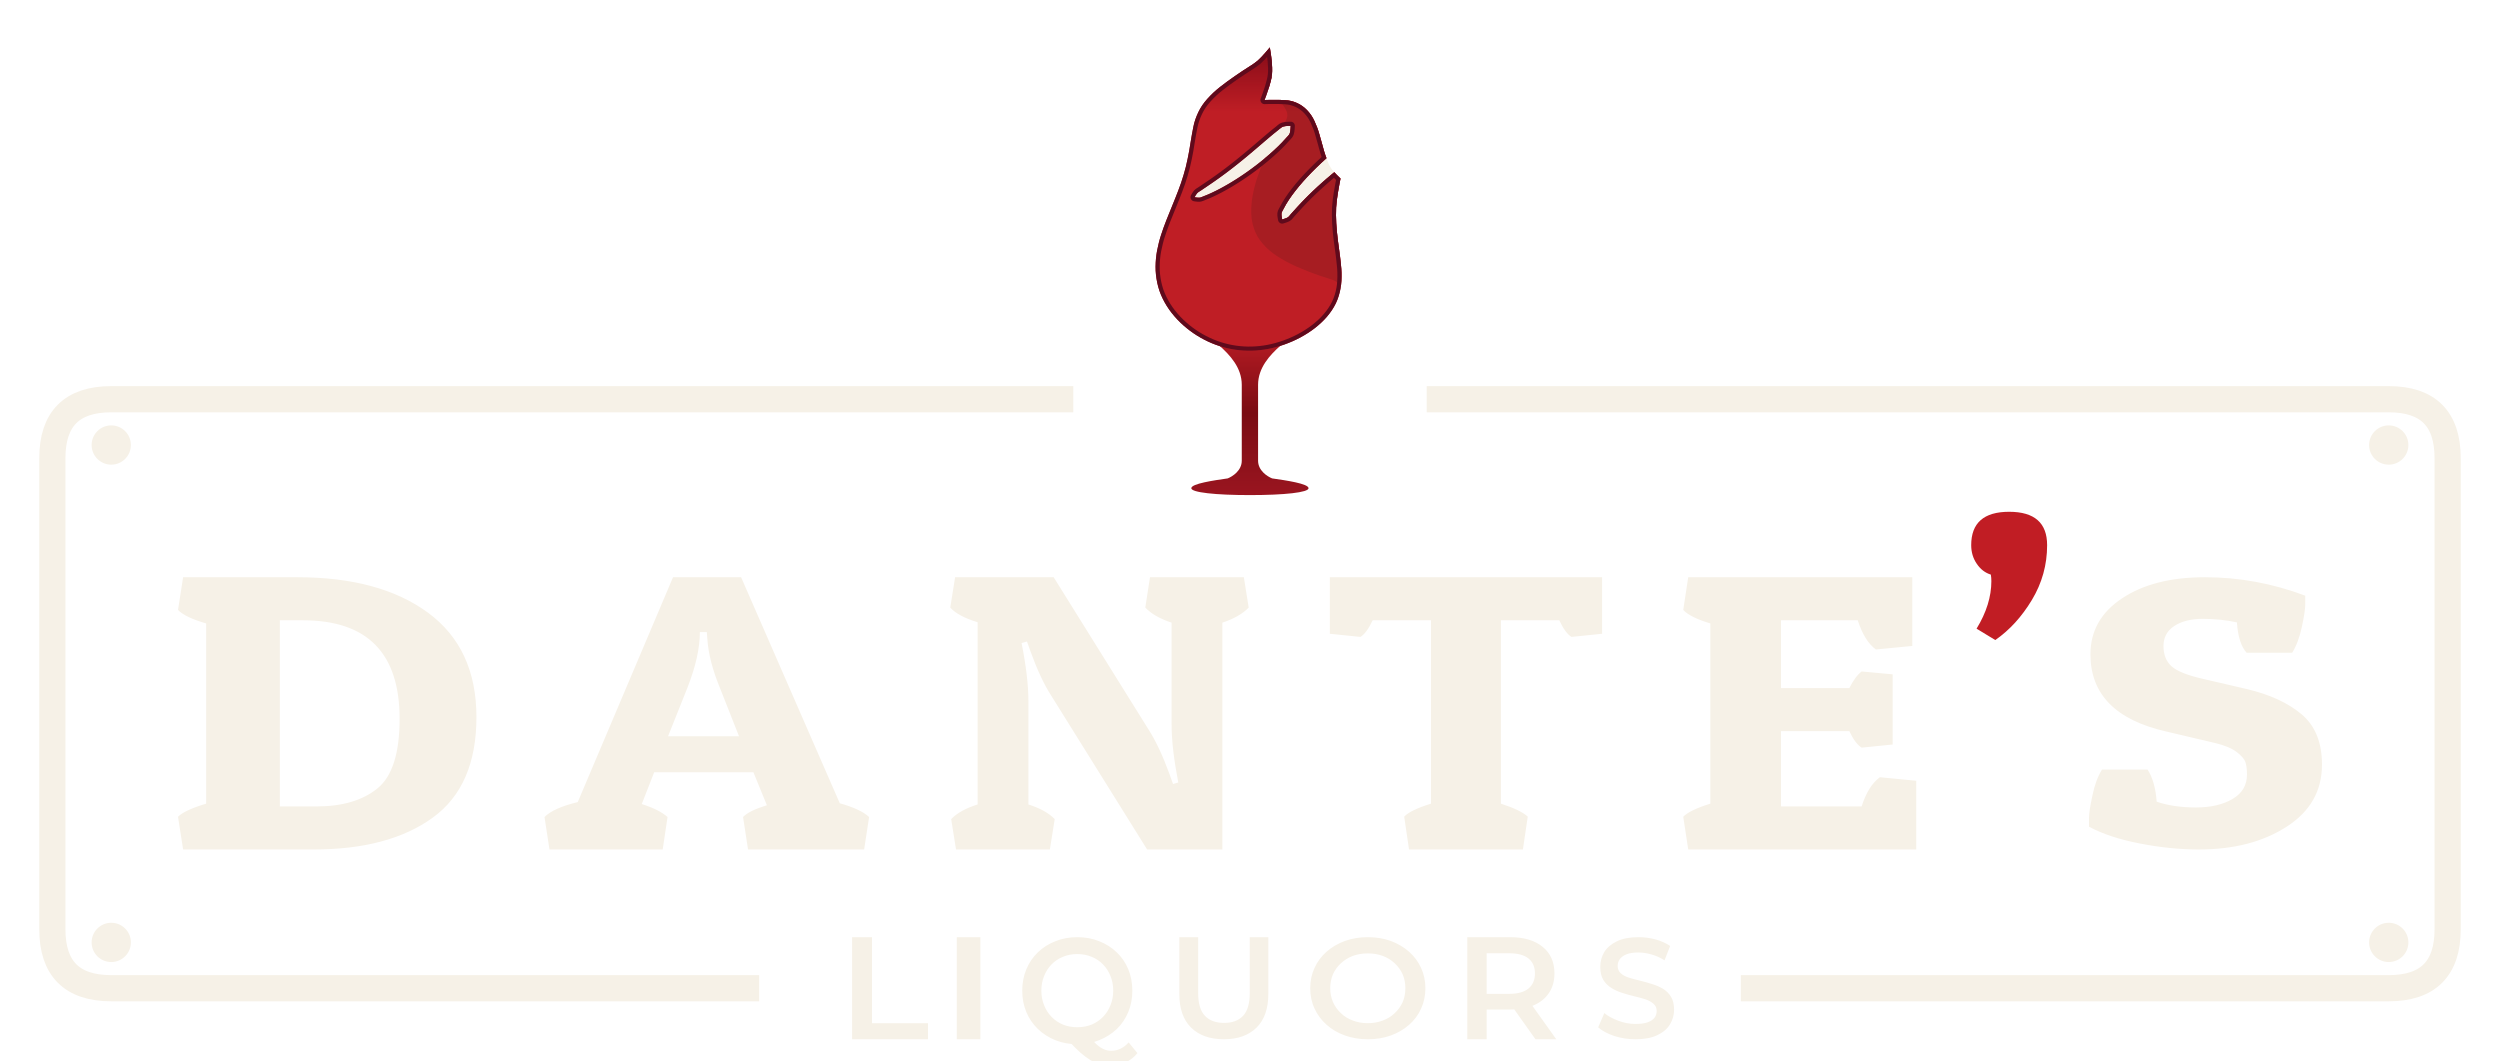
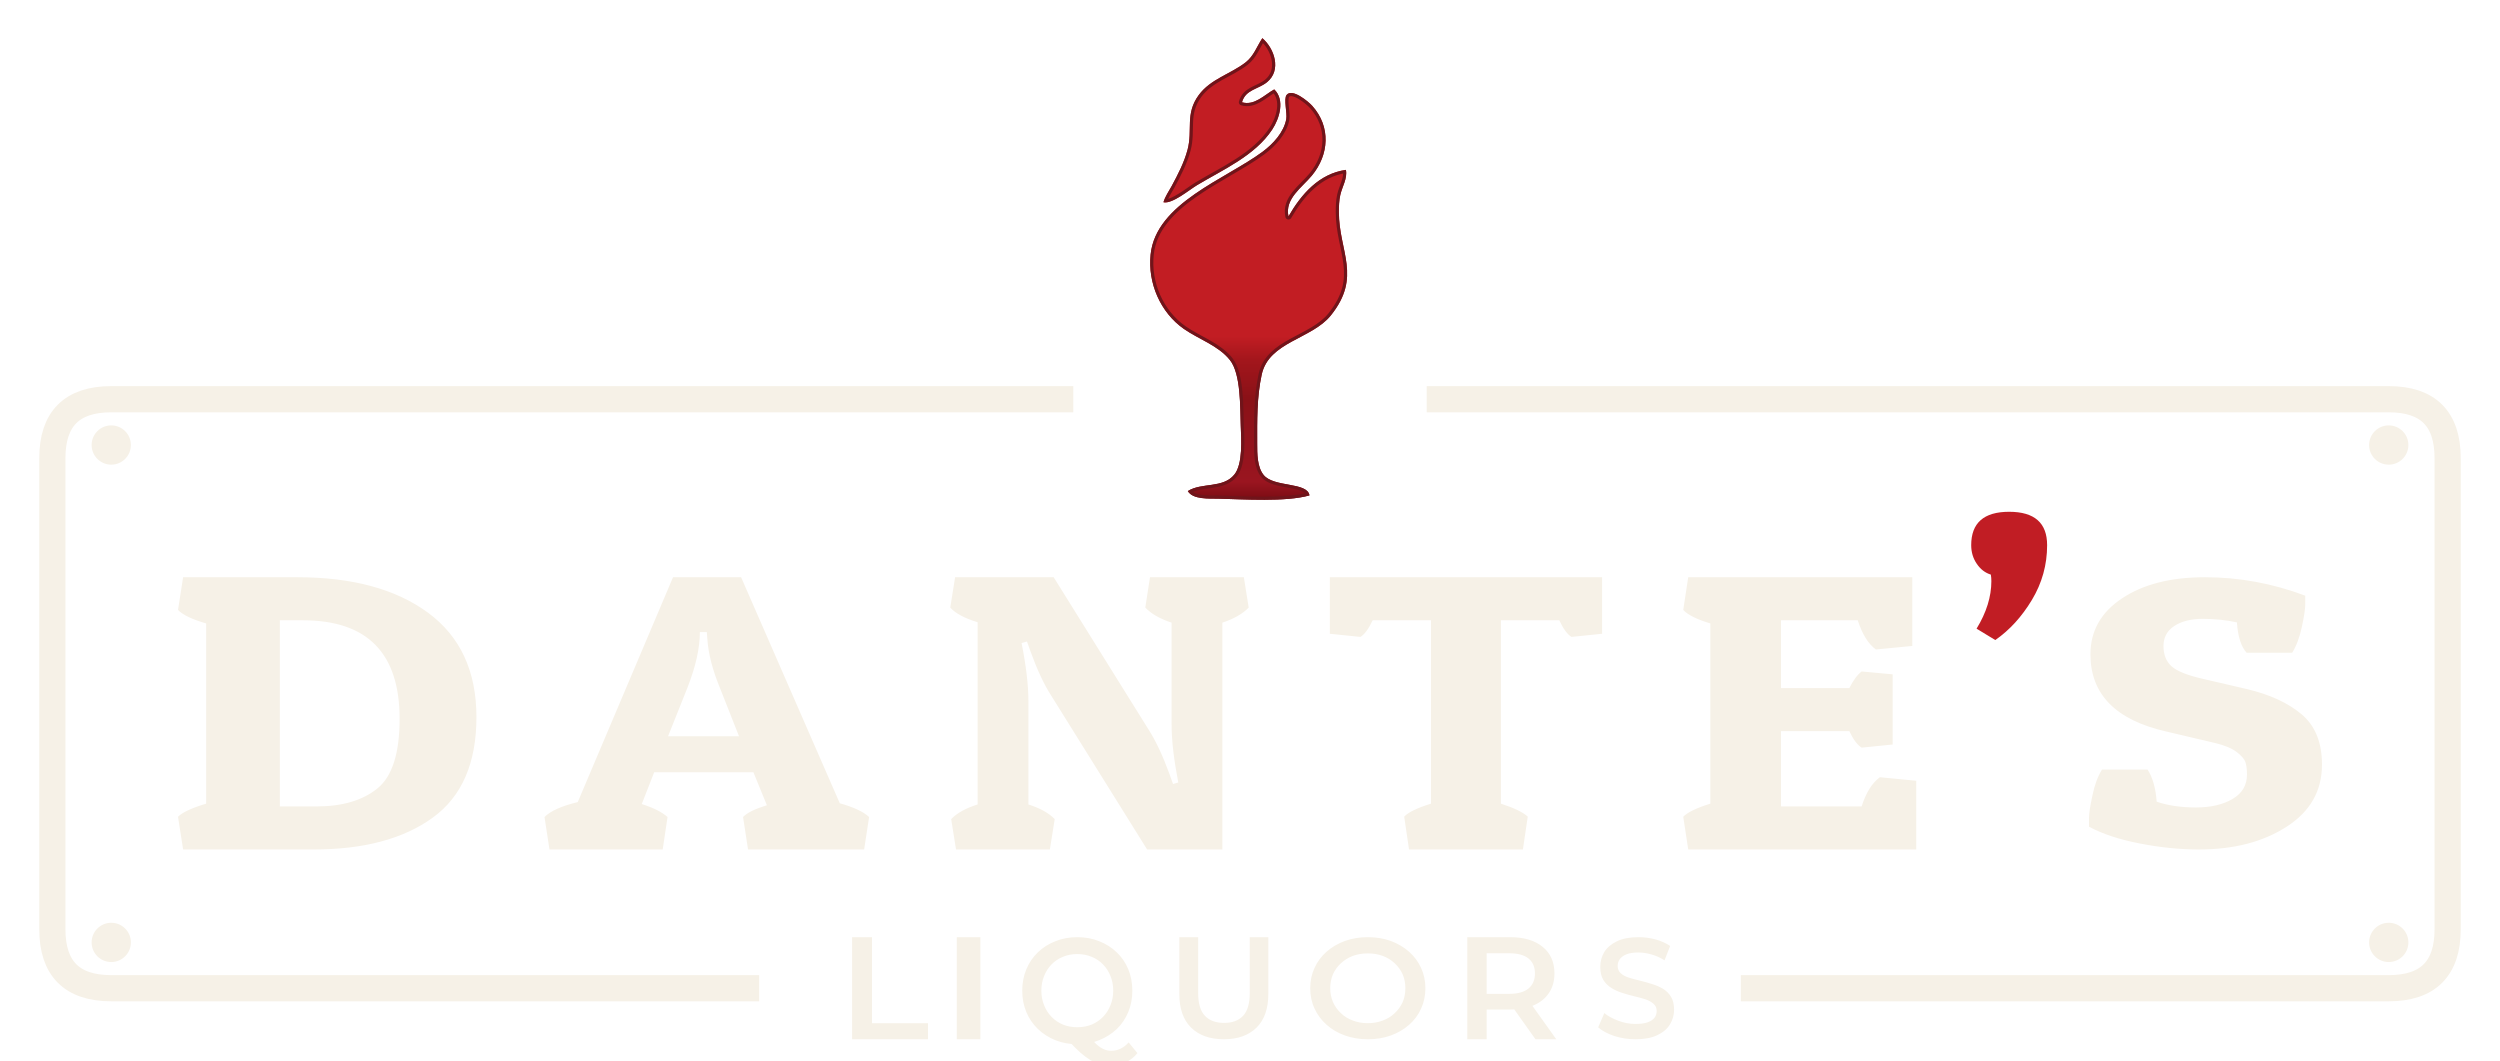
<svg xmlns="http://www.w3.org/2000/svg" viewBox="15 57.5 191 81">
  <defs>
-     <linearGradient id="lglights" x1="0" y1="83.88" x2="0" y2="95.33" gradientUnits="userSpaceOnUse">
-       <stop offset="0" stop-color="#B01A22" />
-       <stop offset="0.45" stop-color="#7A0C13" />
-       <stop offset="1" stop-color="#9A1520" />
+     <linearGradient id="lglights" x1="0" y1="60" x2="0" y2="96" gradientUnits="userSpaceOnUse">
+       <stop offset="0" stop-color="#C21D23" />
+       <stop offset="0.644" stop-color="#C21D23" />
+       <stop offset="0.694" stop-color="#A3161C" />
+       <stop offset="0.778" stop-color="#8A1117" />
+       <stop offset="0.953" stop-color="#9A1520" />
+       <stop offset="0.992" stop-color="#7A0C13" />
    </linearGradient>
-     <linearGradient id="lglightt" x1="0" y1="61.12" x2="0" y2="66.07" gradientUnits="userSpaceOnUse">
-       <stop offset="0" stop-color="rgb(128,9,22)" stop-opacity="0.9" />
-       <stop offset="1" stop-color="rgb(128,9,22)" stop-opacity="0" />
-     </linearGradient>
-     <clipPath id="lglightg">
-       <path d="M112.014 61.124C112.014 61.124 112.133 61.818 112.161 62.162C112.188 62.506 112.215 62.851 112.18 63.188C112.145 63.524 112.044 63.853 111.95 64.179C111.855 64.504 111.613 65.14 111.613 65.14C111.613 65.14 112.315 65.116 112.656 65.129C112.998 65.143 113.352 65.141 113.66 65.221C113.969 65.301 114.254 65.43 114.506 65.61C114.757 65.789 114.981 66.026 115.168 66.296C115.356 66.567 115.497 66.9 115.628 67.235C115.759 67.57 115.847 67.948 115.954 68.305C116.06 68.661 116.143 69.034 116.265 69.375C116.388 69.715 116.499 70.054 116.691 70.348C116.882 70.643 117.415 71.14 117.415 71.14C117.415 71.14 117.27 71.862 117.215 72.231C117.159 72.601 117.103 72.971 117.082 73.359C117.062 73.747 117.069 74.149 117.09 74.558C117.11 74.968 117.159 75.394 117.207 75.817C117.256 76.239 117.331 76.672 117.378 77.094C117.425 77.515 117.482 77.937 117.489 78.345C117.495 78.754 117.487 79.159 117.415 79.546C117.344 79.934 117.231 80.315 117.059 80.671C116.888 81.028 116.653 81.372 116.386 81.688C116.119 82.003 115.797 82.299 115.458 82.565C115.118 82.83 114.737 83.071 114.351 83.28C113.964 83.488 113.551 83.669 113.14 83.815C112.73 83.961 112.308 84.077 111.89 84.157C111.471 84.236 111.048 84.282 110.631 84.292C110.214 84.302 109.796 84.278 109.386 84.218C108.976 84.159 108.568 84.065 108.172 83.938C107.775 83.81 107.383 83.647 107.008 83.452C106.633 83.258 106.264 83.029 105.92 82.771C105.577 82.514 105.243 82.222 104.946 81.907C104.65 81.591 104.37 81.242 104.143 80.877C103.915 80.513 103.72 80.118 103.582 79.719C103.445 79.321 103.359 78.896 103.315 78.484C103.27 78.073 103.28 77.655 103.317 77.249C103.353 76.844 103.435 76.445 103.532 76.054C103.628 75.662 103.76 75.279 103.894 74.898C104.028 74.517 104.185 74.143 104.336 73.766C104.486 73.388 104.647 73.013 104.796 72.63C104.946 72.247 105.102 71.862 105.235 71.467C105.367 71.072 105.49 70.669 105.594 70.26C105.697 69.852 105.778 69.427 105.856 69.015C105.933 68.604 105.98 68.187 106.059 67.789C106.137 67.39 106.193 66.996 106.324 66.624C106.456 66.253 106.617 65.895 106.845 65.557C107.073 65.218 107.37 64.899 107.691 64.592C108.013 64.286 108.398 63.999 108.775 63.718C109.151 63.438 109.563 63.172 109.95 62.906C110.337 62.641 110.754 62.421 111.098 62.125C111.441 61.828 112.014 61.124 112.014 61.124Z" />
-     </clipPath>
    <clipPath id="lglightc">
-       <path d="M95 55H125V100H95ZM106.268 72.565C106.268 72.565 106.528 72.61 106.644 72.598C106.759 72.585 106.855 72.53 106.96 72.491C107.065 72.452 107.169 72.409 107.274 72.365C107.378 72.32 107.482 72.273 107.586 72.225C107.69 72.176 107.795 72.126 107.899 72.074C108.003 72.021 108.108 71.968 108.213 71.912C108.317 71.857 108.422 71.8 108.527 71.741C108.632 71.683 108.737 71.623 108.842 71.561C108.947 71.5 109.053 71.437 109.158 71.372C109.264 71.307 109.369 71.241 109.475 71.174C109.581 71.106 109.687 71.037 109.793 70.967C109.899 70.896 110.005 70.824 110.111 70.751C110.218 70.677 110.324 70.602 110.43 70.526C110.537 70.449 110.643 70.371 110.75 70.291C110.856 70.212 110.963 70.131 111.069 70.048C111.176 69.965 111.282 69.881 111.389 69.795C111.495 69.709 111.602 69.622 111.708 69.532C111.814 69.443 111.92 69.352 112.026 69.26C112.131 69.167 112.237 69.072 112.342 68.976C112.446 68.879 112.551 68.781 112.655 68.68C112.758 68.579 112.861 68.476 112.962 68.37C113.063 68.263 113.165 68.156 113.261 68.042C113.357 67.927 113.481 67.84 113.54 67.685C113.598 67.53 113.611 67.112 113.611 67.112C113.611 67.112 113.195 67.115 113.039 67.167C112.883 67.219 112.793 67.336 112.676 67.424C112.559 67.512 112.448 67.604 112.336 67.695C112.225 67.785 112.116 67.877 112.008 67.968C111.9 68.059 111.794 68.15 111.688 68.24C111.583 68.33 111.478 68.42 111.374 68.509C111.271 68.598 111.168 68.686 111.065 68.774C110.963 68.861 110.861 68.948 110.759 69.034C110.658 69.12 110.558 69.205 110.457 69.289C110.357 69.373 110.257 69.456 110.158 69.538C110.059 69.62 109.96 69.701 109.861 69.781C109.763 69.861 109.665 69.94 109.567 70.018C109.469 70.096 109.372 70.173 109.275 70.249C109.178 70.324 109.081 70.399 108.985 70.473C108.889 70.547 108.793 70.62 108.697 70.692C108.601 70.763 108.506 70.834 108.411 70.904C108.316 70.973 108.221 71.042 108.127 71.11C108.032 71.178 107.938 71.244 107.845 71.31C107.751 71.376 107.657 71.441 107.564 71.505C107.471 71.569 107.379 71.632 107.286 71.694C107.194 71.757 107.102 71.818 107.011 71.88C106.92 71.942 106.828 72.002 106.739 72.064C106.649 72.126 106.551 72.169 106.473 72.253C106.394 72.336 106.268 72.565 106.268 72.565ZM112.957 74.269C112.957 74.269 113.267 74.183 113.379 74.114C113.491 74.044 113.546 73.94 113.629 73.85C113.712 73.76 113.794 73.667 113.879 73.574C113.963 73.48 114.048 73.385 114.137 73.29C114.225 73.194 114.314 73.097 114.407 72.999C114.499 72.902 114.594 72.803 114.691 72.704C114.788 72.604 114.888 72.504 114.99 72.403C115.093 72.302 115.198 72.2 115.305 72.098C115.413 71.995 115.523 71.892 115.636 71.788C115.749 71.684 115.865 71.579 115.984 71.473C116.103 71.368 116.224 71.261 116.348 71.154C116.472 71.047 116.599 70.94 116.729 70.831C116.859 70.723 116.992 70.614 117.128 70.504C117.263 70.394 117.543 70.173 117.543 70.173C117.543 70.173 116.755 69.219 116.755 69.219C116.755 69.219 116.476 69.463 116.342 69.584C116.207 69.706 116.075 69.826 115.947 69.947C115.818 70.067 115.692 70.187 115.57 70.307C115.447 70.426 115.328 70.546 115.212 70.664C115.095 70.783 114.982 70.902 114.872 71.02C114.762 71.138 114.655 71.256 114.551 71.373C114.447 71.49 114.347 71.607 114.25 71.724C114.152 71.841 114.058 71.957 113.968 72.074C113.877 72.19 113.79 72.306 113.706 72.421C113.623 72.537 113.542 72.653 113.466 72.768C113.39 72.883 113.317 72.999 113.249 73.114C113.181 73.23 113.116 73.345 113.059 73.462C113.001 73.578 112.922 73.68 112.905 73.815C112.888 73.949 112.957 74.269 112.957 74.269Z" clip-rule="evenodd" />
+       <path d="M111.444 60.416C111.012 61.062 110.796 61.778 110.156 62.273C108.999 63.167 107.487 63.533 106.584 64.764C105.523 66.212 106.137 67.407 105.727 68.948C105.471 69.91 104.985 70.852 104.512 71.724C104.289 72.135 104.021 72.5 103.888 72.952C104.557 73.101 105.843 72.012 106.461 71.642C108.435 70.458 110.878 69.396 112.195 67.399C112.757 66.546 113.187 65.134 112.352 64.33C111.584 64.758 110.837 65.595 109.887 65.313C110.158 64.336 111.116 64.336 111.805 63.774C112.92 62.863 112.373 61.214 111.444 60.416ZM105.75 95.017C106.133 95.679 107.387 95.581 108.074 95.598C109.997 95.643 113.252 95.863 115.042 95.348C114.885 94.314 112.327 94.749 111.546 93.795C111.041 93.179 111.051 92.146 111.05 91.396C111.048 89.625 111.016 87.86 111.394 86.119C111.938 83.61 115.223 83.407 116.675 81.599C119.057 78.632 117.296 76.724 117.29 73.703C117.289 73.271 117.304 72.821 117.398 72.398C117.537 71.772 117.96 71.124 117.826 70.479C115.779 70.769 114.419 72.337 113.441 74.032C113.142 72.687 114.467 71.829 115.225 70.916C116.552 69.315 116.687 67.18 115.256 65.587C114.963 65.262 113.719 64.215 113.296 64.755C113.057 65.06 113.353 66.14 113.271 66.596C113.089 67.608 112.263 68.5 111.464 69.092C108.629 71.193 103.317 73.018 102.907 76.937C102.68 79.11 103.642 81.369 105.449 82.63C106.58 83.419 108.085 83.9 108.967 85.008C109.819 86.078 109.74 88.671 109.792 90.01C109.831 91.026 109.969 92.948 109.3 93.763C108.427 94.827 106.812 94.346 105.75 95.017Z" />
    </clipPath>
  </defs>
  <path d="M97 88H23.5Q19 88 19 92.5V128.5Q19 133 23.5 133H73M148 133H197.5Q202 133 202 128.5V92.5Q202 88 197.5 88H124" fill="none" stroke="#F6F1E7" stroke-width="2" />
  <circle cx="23.5" cy="91.5" r="1.5" fill="#F6F1E7" />
  <circle cx="197.5" cy="91.5" r="1.5" fill="#F6F1E7" />
  <circle cx="23.5" cy="129.5" r="1.5" fill="#F6F1E7" />
  <circle cx="197.5" cy="129.5" r="1.5" fill="#F6F1E7" />
  <path d="M38.96 122.4H28.99L28.6 119.9Q29.11 119.39 30.75 118.9V105.13Q29.15 104.67 28.6 104.1L28.99 101.6H37.71Q44.01 101.6 47.7 104.31Q51.4 107.03 51.4 112.29Q51.4 117.55 48.06 119.97Q44.71 122.4 38.96 122.4ZM36.38 119.11H39.2Q42.13 119.11 43.83 117.74Q45.53 116.37 45.53 112.42Q45.53 104.89 38.14 104.89H36.38ZM71.62 101.6 79.16 118.87Q80.76 119.32 81.4 119.92L81.02 122.4H72.15L71.77 119.92Q72.22 119.44 73.59 119.02L72.56 116.5H64.98L64.03 118.93Q65.36 119.35 66 119.92L65.63 122.4H56.98L56.6 119.92Q57.28 119.23 59.14 118.78L66.42 101.6ZM68.47 105.79Q68.47 107.62 67.52 110.04L66.04 113.75H71.46L70.02 110.1Q69.15 108 69.04 106.3L69 105.79ZM93.57 111.04V118.96Q94.92 119.39 95.58 120.08L95.21 122.4H88.04L87.67 120.08Q88.33 119.39 89.69 118.96V105.04Q88.19 104.58 87.6 103.92L87.97 101.6H95.5L102.79 113.3Q103.59 114.56 104.36 116.67L104.62 117.4L105.02 117.28Q104.51 114.65 104.51 112.87V105.07Q103.19 104.64 102.5 103.92L102.86 101.6H110.03L110.4 103.92Q109.7 104.64 108.39 105.07V122.4H102.64L95.29 110.61Q94.48 109.35 93.71 107.21L93.46 106.51L93.05 106.63Q93.57 109.26 93.57 111.04ZM137.4 101.6V105.92L135.06 106.16Q134.58 105.86 134.13 104.89H129.67V118.9Q131.16 119.38 131.72 119.89L131.35 122.4H122.65L122.28 119.89Q122.77 119.38 124.33 118.9V104.89H119.87Q119.42 105.86 118.94 106.16L116.6 105.92V101.6ZM161.4 122.4H143.98L143.6 119.9Q144.09 119.39 145.67 118.9V105.13Q144.13 104.67 143.6 104.1L143.98 101.6H161.1V106.85L158.32 107.12Q157.46 106.51 156.93 104.89H151.07V110.07H156.29Q156.74 109.17 157.23 108.8L159.6 109.02V114.38L157.23 114.62Q156.74 114.32 156.29 113.36H151.07V119.11H157.23Q157.72 117.55 158.62 116.88L161.4 117.15ZM185.9 105.05Q184.66 104.78 183.3 104.78Q181.94 104.78 181.11 105.33Q180.29 105.87 180.29 106.86Q180.29 107.85 180.91 108.41Q181.54 108.97 183.37 109.38L186.64 110.14Q189.28 110.76 190.84 112.07Q192.4 113.38 192.4 115.92Q192.4 118.92 189.7 120.66Q187 122.4 183 122.4Q180.8 122.4 178.47 121.94Q176.14 121.49 174.6 120.66Q174.6 120.48 174.6 119.98Q174.6 119.48 174.86 118.28Q175.11 117.07 175.59 116.3H179.08Q179.66 117.21 179.77 118.75Q181.06 119.19 182.77 119.19Q184.47 119.19 185.57 118.54Q186.67 117.89 186.67 116.68Q186.67 116.12 186.56 115.76Q186.45 115.39 185.89 114.96Q185.32 114.53 184.25 114.27L180.47 113.38Q174.71 112.06 174.71 107.49Q174.71 104.81 177.13 103.21Q179.55 101.6 183.46 101.6Q187.37 101.6 191.12 103.01Q191.12 103.19 191.12 103.69Q191.12 104.19 190.86 105.4Q190.6 106.61 190.12 107.37H186.64Q186.01 106.67 185.9 105.05Z" fill="#F6F1E7" />
  <path d="M165.6 99.15Q165.6 96.6 168.5 96.6Q171.4 96.6 171.4 99.15Q171.4 101.4 170.24 103.33Q169.08 105.26 167.44 106.4L166.01 105.53Q167.14 103.68 167.14 101.9Q167.14 101.63 167.1 101.4Q166.45 101.2 166.03 100.58Q165.6 99.96 165.6 99.15Z" fill="#C11D24" />
  <path d="M80.1 136.9V129.1H81.62V135.67H85.9V136.9ZM88.1 136.9V129.1H89.9V136.9ZM97.32 137.28Q96.4 137.28 95.63 136.97Q94.86 136.66 94.29 136.11Q93.72 135.56 93.41 134.82Q93.1 134.07 93.1 133.19Q93.1 132.3 93.41 131.56Q93.72 130.81 94.29 130.26Q94.86 129.71 95.63 129.41Q96.4 129.1 97.3 129.1Q98.22 129.1 98.98 129.41Q99.75 129.71 100.32 130.26Q100.89 130.8 101.2 131.55Q101.51 132.3 101.51 133.19Q101.51 134.07 101.2 134.82Q100.89 135.57 100.32 136.12Q99.75 136.66 98.98 136.97Q98.22 137.28 97.32 137.28ZM99.86 138.9Q99.45 138.9 99.06 138.8Q98.68 138.71 98.3 138.49Q97.93 138.26 97.53 137.91Q97.13 137.55 96.65 137.03L98.19 136.62Q98.5 137.04 98.78 137.29Q99.07 137.55 99.33 137.66Q99.6 137.78 99.89 137.78Q100.66 137.78 101.23 137.14L101.9 137.96Q101.12 138.9 99.86 138.9ZM97.3 135.98Q97.9 135.98 98.4 135.78Q98.9 135.57 99.27 135.19Q99.64 134.81 99.84 134.3Q100.05 133.79 100.05 133.19Q100.05 132.57 99.84 132.07Q99.64 131.56 99.27 131.18Q98.9 130.8 98.4 130.6Q97.9 130.39 97.3 130.39Q96.71 130.39 96.21 130.6Q95.71 130.8 95.34 131.18Q94.97 131.56 94.77 132.07Q94.56 132.57 94.56 133.19Q94.56 133.79 94.77 134.3Q94.97 134.81 95.34 135.19Q95.71 135.57 96.21 135.78Q96.71 135.98 97.3 135.98ZM108.51 136.9Q106.91 136.9 106 136.01Q105.1 135.12 105.1 133.44V129.1H106.54V133.38Q106.54 134.57 107.06 135.11Q107.57 135.65 108.52 135.65Q109.46 135.65 109.97 135.11Q110.48 134.57 110.48 133.38V129.1H111.9V133.44Q111.9 135.12 111 136.01Q110.09 136.9 108.51 136.9ZM119.51 136.9Q118.55 136.9 117.75 136.61Q116.94 136.32 116.35 135.79Q115.75 135.26 115.43 134.55Q115.1 133.85 115.1 133Q115.1 132.16 115.43 131.45Q115.75 130.74 116.35 130.21Q116.94 129.69 117.75 129.39Q118.55 129.1 119.5 129.1Q120.46 129.1 121.26 129.39Q122.06 129.69 122.65 130.21Q123.25 130.74 123.57 131.45Q123.9 132.16 123.9 133Q123.9 133.85 123.57 134.56Q123.25 135.28 122.65 135.8Q122.06 136.32 121.26 136.61Q120.46 136.9 119.51 136.9ZM119.5 135.67Q120.12 135.67 120.64 135.47Q121.17 135.28 121.55 134.91Q121.94 134.55 122.16 134.07Q122.37 133.59 122.37 133Q122.37 132.42 122.16 131.93Q121.94 131.45 121.55 131.09Q121.17 130.73 120.64 130.53Q120.12 130.34 119.5 130.34Q118.88 130.34 118.36 130.53Q117.84 130.73 117.45 131.09Q117.06 131.45 116.84 131.93Q116.63 132.42 116.63 133Q116.63 133.57 116.84 134.06Q117.06 134.55 117.45 134.91Q117.83 135.28 118.36 135.47Q118.88 135.67 119.5 135.67ZM127.1 136.9V129.1H130.36Q131.96 129.1 132.86 129.84Q133.76 130.57 133.76 131.87Q133.76 132.73 133.35 133.35Q132.94 133.97 132.19 134.3Q131.43 134.63 130.37 134.63H127.92L128.58 133.97V136.9ZM132.31 136.9 130.3 134.07H131.88L133.9 136.9ZM128.58 134.13 127.92 133.43H130.31Q131.28 133.43 131.78 133.02Q132.27 132.61 132.27 131.87Q132.27 131.13 131.78 130.73Q131.28 130.33 130.31 130.33H127.92L128.58 129.61ZM139.96 136.9Q139.11 136.9 138.33 136.65Q137.56 136.39 137.1 135.99L137.57 134.9Q138 135.25 138.65 135.49Q139.29 135.73 139.96 135.73Q140.53 135.73 140.89 135.6Q141.24 135.47 141.41 135.25Q141.57 135.03 141.57 134.74Q141.57 134.4 141.33 134.19Q141.09 133.98 140.72 133.85Q140.34 133.73 139.88 133.62Q139.41 133.51 138.95 133.36Q138.49 133.22 138.11 132.98Q137.73 132.75 137.49 132.36Q137.26 131.97 137.26 131.36Q137.26 130.75 137.57 130.23Q137.89 129.72 138.54 129.41Q139.19 129.1 140.18 129.1Q140.84 129.1 141.48 129.27Q142.12 129.45 142.6 129.77L142.17 130.87Q141.69 130.56 141.17 130.42Q140.65 130.27 140.17 130.27Q139.61 130.27 139.26 130.41Q138.92 130.55 138.75 130.78Q138.59 131.01 138.59 131.3Q138.59 131.65 138.83 131.86Q139.06 132.07 139.44 132.19Q139.82 132.31 140.29 132.42Q140.75 132.53 141.21 132.68Q141.68 132.82 142.05 133.04Q142.43 133.27 142.67 133.66Q142.9 134.05 142.9 134.65Q142.9 135.25 142.58 135.77Q142.27 136.28 141.61 136.59Q140.96 136.9 139.96 136.9Z" fill="#F6F1E7" />
-   <path d="M108.125 83.875C108.978 84.625 109.871 85.6 109.871 86.9L109.871 92.7C109.871 93.45 109.171 93.9 108.798 94.05C107.748 94.2 106.016 94.45 106.016 94.8C106.016 95.125 107.866 95.325 110.494 95.325C113.123 95.325 114.973 95.125 114.973 94.8C114.973 94.45 113.24 94.2 112.19 94.05C111.817 93.9 111.117 93.45 111.117 92.7L111.117 86.9C111.117 85.6 112.011 84.625 112.864 83.875Z" fill="url(#lglights)" />
-   <path d="M106.268 72.565C106.268 72.565 106.528 72.61 106.644 72.598C106.759 72.585 106.855 72.53 106.96 72.491C107.065 72.452 107.169 72.409 107.274 72.365C107.378 72.32 107.482 72.273 107.586 72.225C107.69 72.176 107.795 72.126 107.899 72.074C108.003 72.021 108.108 71.968 108.213 71.912C108.317 71.857 108.422 71.8 108.527 71.741C108.632 71.683 108.737 71.623 108.842 71.561C108.947 71.5 109.053 71.437 109.158 71.372C109.264 71.307 109.369 71.241 109.475 71.174C109.581 71.106 109.687 71.037 109.793 70.967C109.899 70.896 110.005 70.824 110.111 70.751C110.218 70.677 110.324 70.602 110.43 70.526C110.537 70.449 110.643 70.371 110.75 70.291C110.856 70.212 110.963 70.131 111.069 70.048C111.176 69.965 111.282 69.881 111.389 69.795C111.495 69.709 111.602 69.622 111.708 69.532C111.814 69.443 111.92 69.352 112.026 69.26C112.131 69.167 112.237 69.072 112.342 68.976C112.446 68.879 112.551 68.781 112.655 68.68C112.758 68.579 112.861 68.476 112.962 68.37C113.063 68.263 113.165 68.156 113.261 68.042C113.357 67.927 113.481 67.84 113.54 67.685C113.598 67.53 113.611 67.112 113.611 67.112C113.611 67.112 113.195 67.115 113.039 67.167C112.883 67.219 112.793 67.336 112.676 67.424C112.559 67.512 112.448 67.604 112.336 67.695C112.225 67.785 112.116 67.877 112.008 67.968C111.9 68.059 111.794 68.15 111.688 68.24C111.583 68.33 111.478 68.42 111.374 68.509C111.271 68.598 111.168 68.686 111.065 68.774C110.963 68.861 110.861 68.948 110.759 69.034C110.658 69.12 110.558 69.205 110.457 69.289C110.357 69.373 110.257 69.456 110.158 69.538C110.059 69.62 109.96 69.701 109.861 69.781C109.763 69.861 109.665 69.94 109.567 70.018C109.469 70.096 109.372 70.173 109.275 70.249C109.178 70.324 109.081 70.399 108.985 70.473C108.889 70.547 108.793 70.62 108.697 70.692C108.601 70.763 108.506 70.834 108.411 70.904C108.316 70.973 108.221 71.042 108.127 71.11C108.032 71.178 107.938 71.244 107.845 71.31C107.751 71.376 107.657 71.441 107.564 71.505C107.471 71.569 107.379 71.632 107.286 71.694C107.194 71.757 107.102 71.818 107.011 71.88C106.92 71.942 106.828 72.002 106.739 72.064C106.649 72.126 106.551 72.169 106.473 72.253C106.394 72.336 106.268 72.565 106.268 72.565ZM112.957 74.269C112.957 74.269 113.267 74.183 113.379 74.114C113.491 74.044 113.546 73.94 113.629 73.85C113.712 73.76 113.794 73.667 113.879 73.574C113.963 73.48 114.048 73.385 114.137 73.29C114.225 73.194 114.314 73.097 114.407 72.999C114.499 72.902 114.594 72.803 114.691 72.704C114.788 72.604 114.888 72.504 114.99 72.403C115.093 72.302 115.198 72.2 115.305 72.098C115.413 71.995 115.523 71.892 115.636 71.788C115.749 71.684 115.865 71.579 115.984 71.473C116.103 71.368 116.224 71.261 116.348 71.154C116.472 71.047 116.599 70.94 116.729 70.831C116.859 70.723 116.992 70.614 117.128 70.504C117.263 70.394 117.543 70.173 117.543 70.173C117.543 70.173 116.755 69.219 116.755 69.219C116.755 69.219 116.476 69.463 116.342 69.584C116.207 69.706 116.075 69.826 115.947 69.947C115.818 70.067 115.692 70.187 115.57 70.307C115.447 70.426 115.328 70.546 115.212 70.664C115.095 70.783 114.982 70.902 114.872 71.02C114.762 71.138 114.655 71.256 114.551 71.373C114.447 71.49 114.347 71.607 114.25 71.724C114.152 71.841 114.058 71.957 113.968 72.074C113.877 72.19 113.79 72.306 113.706 72.421C113.623 72.537 113.542 72.653 113.466 72.768C113.39 72.883 113.317 72.999 113.249 73.114C113.181 73.23 113.116 73.345 113.059 73.462C113.001 73.578 112.922 73.68 112.905 73.815C112.888 73.949 112.957 74.269 112.957 74.269Z" fill="#F6F1E7" clip-path="url(#lglightg)" />
-   <g clip-path="url(#lglightg)">
-     <g clip-path="url(#lglightc)">
-       <rect x="95" y="55" width="30" height="35" fill="#BF1E25" />
-       <path d="M111.805 63.763C111.767 63.277 112.634 63.261 113.1 63.2C113.566 63.139 113.717 63.2 114.6 63.4C115.483 63.6 117.733 63.217 118.4 64.4C119.067 65.583 118.517 67.983 118.6 70.5C118.683 73.017 119.196 78.102 118.9 79.5C118.604 80.898 117.488 79.098 116.827 78.887C116.165 78.675 115.52 78.464 114.93 78.231C114.34 77.999 113.778 77.759 113.286 77.491C112.793 77.224 112.342 76.942 111.976 76.625C111.61 76.307 111.308 75.957 111.089 75.588C110.87 75.22 110.74 74.823 110.66 74.414C110.581 74.004 110.582 73.572 110.614 73.132C110.645 72.692 110.733 72.235 110.849 71.775C110.964 71.315 111.127 70.843 111.308 70.374C111.49 69.906 111.715 69.434 111.936 68.962C112.157 68.49 112.404 68.016 112.637 67.542C112.869 67.068 113.469 66.748 113.331 66.118C113.192 65.488 111.844 64.249 111.805 63.763Z" fill="#A71D22" />
-       <rect x="95" y="55" width="30" height="11.07" fill="url(#lglightt)" />
-       <path d="M112.014 61.124C112.014 61.124 112.133 61.818 112.161 62.162C112.188 62.506 112.215 62.851 112.18 63.188C112.145 63.524 112.044 63.853 111.95 64.179C111.855 64.504 111.613 65.14 111.613 65.14C111.613 65.14 112.315 65.116 112.656 65.129C112.998 65.143 113.352 65.141 113.66 65.221C113.969 65.301 114.254 65.43 114.506 65.61C114.757 65.789 114.981 66.026 115.168 66.296C115.356 66.567 115.497 66.9 115.628 67.235C115.759 67.57 115.847 67.948 115.954 68.305C116.06 68.661 116.143 69.034 116.265 69.375C116.388 69.715 116.499 70.054 116.691 70.348C116.882 70.643 117.415 71.14 117.415 71.14C117.415 71.14 117.27 71.862 117.215 72.231C117.159 72.601 117.103 72.971 117.082 73.359C117.062 73.747 117.069 74.149 117.09 74.558C117.11 74.968 117.159 75.394 117.207 75.817C117.256 76.239 117.331 76.672 117.378 77.094C117.425 77.515 117.482 77.937 117.489 78.345C117.495 78.754 117.487 79.159 117.415 79.546C117.344 79.934 117.231 80.315 117.059 80.671C116.888 81.028 116.653 81.372 116.386 81.688C116.119 82.003 115.797 82.299 115.458 82.565C115.118 82.83 114.737 83.071 114.351 83.28C113.964 83.488 113.551 83.669 113.14 83.815C112.73 83.961 112.308 84.077 111.89 84.157C111.471 84.236 111.048 84.282 110.631 84.292C110.214 84.302 109.796 84.278 109.386 84.218C108.976 84.159 108.568 84.065 108.172 83.938C107.775 83.81 107.383 83.647 107.008 83.452C106.633 83.258 106.264 83.029 105.92 82.771C105.577 82.514 105.243 82.222 104.946 81.907C104.65 81.591 104.37 81.242 104.143 80.877C103.915 80.513 103.72 80.118 103.582 79.719C103.445 79.321 103.359 78.896 103.315 78.484C103.27 78.073 103.28 77.655 103.317 77.249C103.353 76.844 103.435 76.445 103.532 76.054C103.628 75.662 103.76 75.279 103.894 74.898C104.028 74.517 104.185 74.143 104.336 73.766C104.486 73.388 104.647 73.013 104.796 72.63C104.946 72.247 105.102 71.862 105.235 71.467C105.367 71.072 105.49 70.669 105.594 70.26C105.697 69.852 105.778 69.427 105.856 69.015C105.933 68.604 105.98 68.187 106.059 67.789C106.137 67.39 106.193 66.996 106.324 66.624C106.456 66.253 106.617 65.895 106.845 65.557C107.073 65.218 107.37 64.899 107.691 64.592C108.013 64.286 108.398 63.999 108.775 63.718C109.151 63.438 109.563 63.172 109.95 62.906C110.337 62.641 110.754 62.421 111.098 62.125C111.441 61.828 112.014 61.124 112.014 61.124ZM106.268 72.565C106.268 72.565 106.528 72.61 106.644 72.598C106.759 72.585 106.855 72.53 106.96 72.491C107.065 72.452 107.169 72.409 107.274 72.365C107.378 72.32 107.482 72.273 107.586 72.225C107.69 72.176 107.795 72.126 107.899 72.074C108.003 72.021 108.108 71.968 108.213 71.912C108.317 71.857 108.422 71.8 108.527 71.741C108.632 71.683 108.737 71.623 108.842 71.561C108.947 71.5 109.053 71.437 109.158 71.372C109.264 71.307 109.369 71.241 109.475 71.174C109.581 71.106 109.687 71.037 109.793 70.967C109.899 70.896 110.005 70.824 110.111 70.751C110.218 70.677 110.324 70.602 110.43 70.526C110.537 70.449 110.643 70.371 110.75 70.291C110.856 70.212 110.963 70.131 111.069 70.048C111.176 69.965 111.282 69.881 111.389 69.795C111.495 69.709 111.602 69.622 111.708 69.532C111.814 69.443 111.92 69.352 112.026 69.26C112.131 69.167 112.237 69.072 112.342 68.976C112.446 68.879 112.551 68.781 112.655 68.68C112.758 68.579 112.861 68.476 112.962 68.37C113.063 68.263 113.165 68.156 113.261 68.042C113.357 67.927 113.481 67.84 113.54 67.685C113.598 67.53 113.611 67.112 113.611 67.112C113.611 67.112 113.195 67.115 113.039 67.167C112.883 67.219 112.793 67.336 112.676 67.424C112.559 67.512 112.448 67.604 112.336 67.695C112.225 67.785 112.116 67.877 112.008 67.968C111.9 68.059 111.794 68.15 111.688 68.24C111.583 68.33 111.478 68.42 111.374 68.509C111.271 68.598 111.168 68.686 111.065 68.774C110.963 68.861 110.861 68.948 110.759 69.034C110.658 69.12 110.558 69.205 110.457 69.289C110.357 69.373 110.257 69.456 110.158 69.538C110.059 69.62 109.96 69.701 109.861 69.781C109.763 69.861 109.665 69.94 109.567 70.018C109.469 70.096 109.372 70.173 109.275 70.249C109.178 70.324 109.081 70.399 108.985 70.473C108.889 70.547 108.793 70.62 108.697 70.692C108.601 70.763 108.506 70.834 108.411 70.904C108.316 70.973 108.221 71.042 108.127 71.11C108.032 71.178 107.938 71.244 107.845 71.31C107.751 71.376 107.657 71.441 107.564 71.505C107.471 71.569 107.379 71.632 107.286 71.694C107.194 71.757 107.102 71.818 107.011 71.88C106.92 71.942 106.828 72.002 106.739 72.064C106.649 72.126 106.551 72.169 106.473 72.253C106.394 72.336 106.268 72.565 106.268 72.565ZM112.957 74.269C112.957 74.269 113.267 74.183 113.379 74.114C113.491 74.044 113.546 73.94 113.629 73.85C113.712 73.76 113.794 73.667 113.879 73.574C113.963 73.48 114.048 73.385 114.137 73.29C114.225 73.194 114.314 73.097 114.407 72.999C114.499 72.902 114.594 72.803 114.691 72.704C114.788 72.604 114.888 72.504 114.99 72.403C115.093 72.302 115.198 72.2 115.305 72.098C115.413 71.995 115.523 71.892 115.636 71.788C115.749 71.684 115.865 71.579 115.984 71.473C116.103 71.368 116.224 71.261 116.348 71.154C116.472 71.047 116.599 70.94 116.729 70.831C116.859 70.723 116.992 70.614 117.128 70.504C117.263 70.394 117.543 70.173 117.543 70.173C117.543 70.173 116.755 69.219 116.755 69.219C116.755 69.219 116.476 69.463 116.342 69.584C116.207 69.706 116.075 69.826 115.947 69.947C115.818 70.067 115.692 70.187 115.57 70.307C115.447 70.426 115.328 70.546 115.212 70.664C115.095 70.783 114.982 70.902 114.872 71.02C114.762 71.138 114.655 71.256 114.551 71.373C114.447 71.49 114.347 71.607 114.25 71.724C114.152 71.841 114.058 71.957 113.968 72.074C113.877 72.19 113.79 72.306 113.706 72.421C113.623 72.537 113.542 72.653 113.466 72.768C113.39 72.883 113.317 72.999 113.249 73.114C113.181 73.23 113.116 73.345 113.059 73.462C113.001 73.578 112.922 73.68 112.905 73.815C112.888 73.949 112.957 74.269 112.957 74.269Z" fill="none" stroke="#5F0A1C" stroke-width="0.63" stroke-linejoin="round" />
-     </g>
-   </g>
+   <path d="M111.444 60.416C111.012 61.062 110.796 61.778 110.156 62.273C108.999 63.167 107.487 63.533 106.584 64.764C105.523 66.212 106.137 67.407 105.727 68.948C105.471 69.91 104.985 70.852 104.512 71.724C104.289 72.135 104.021 72.5 103.888 72.952C104.557 73.101 105.843 72.012 106.461 71.642C108.435 70.458 110.878 69.396 112.195 67.399C112.757 66.546 113.187 65.134 112.352 64.33C111.584 64.758 110.837 65.595 109.887 65.313C110.158 64.336 111.116 64.336 111.805 63.774C112.92 62.863 112.373 61.214 111.444 60.416ZM105.75 95.017C106.133 95.679 107.387 95.581 108.074 95.598C109.997 95.643 113.252 95.863 115.042 95.348C114.885 94.314 112.327 94.749 111.546 93.795C111.041 93.179 111.051 92.146 111.05 91.396C111.048 89.625 111.016 87.86 111.394 86.119C111.938 83.61 115.223 83.407 116.675 81.599C119.057 78.632 117.296 76.724 117.29 73.703C117.289 73.271 117.304 72.821 117.398 72.398C117.537 71.772 117.96 71.124 117.826 70.479C115.779 70.769 114.419 72.337 113.441 74.032C113.142 72.687 114.467 71.829 115.225 70.916C116.552 69.315 116.687 67.18 115.256 65.587C114.963 65.262 113.719 64.215 113.296 64.755C113.057 65.06 113.353 66.14 113.271 66.596C113.089 67.608 112.263 68.5 111.464 69.092C108.629 71.193 103.317 73.018 102.907 76.937C102.68 79.11 103.642 81.369 105.449 82.63C106.58 83.419 108.085 83.9 108.967 85.008C109.819 86.078 109.74 88.671 109.792 90.01C109.831 91.026 109.969 92.948 109.3 93.763C108.427 94.827 106.812 94.346 105.75 95.017Z" fill="url(#lglights)" />
+   <path d="M111.444 60.416C111.012 61.062 110.796 61.778 110.156 62.273C108.999 63.167 107.487 63.533 106.584 64.764C105.523 66.212 106.137 67.407 105.727 68.948C105.471 69.91 104.985 70.852 104.512 71.724C104.289 72.135 104.021 72.5 103.888 72.952C104.557 73.101 105.843 72.012 106.461 71.642C108.435 70.458 110.878 69.396 112.195 67.399C112.757 66.546 113.187 65.134 112.352 64.33C111.584 64.758 110.837 65.595 109.887 65.313C110.158 64.336 111.116 64.336 111.805 63.774C112.92 62.863 112.373 61.214 111.444 60.416ZM105.75 95.017C106.133 95.679 107.387 95.581 108.074 95.598C109.997 95.643 113.252 95.863 115.042 95.348C114.885 94.314 112.327 94.749 111.546 93.795C111.041 93.179 111.051 92.146 111.05 91.396C111.048 89.625 111.016 87.86 111.394 86.119C111.938 83.61 115.223 83.407 116.675 81.599C119.057 78.632 117.296 76.724 117.29 73.703C117.289 73.271 117.304 72.821 117.398 72.398C117.537 71.772 117.96 71.124 117.826 70.479C115.779 70.769 114.419 72.337 113.441 74.032C113.142 72.687 114.467 71.829 115.225 70.916C116.552 69.315 116.687 67.18 115.256 65.587C114.963 65.262 113.719 64.215 113.296 64.755C113.057 65.06 113.353 66.14 113.271 66.596C113.089 67.608 112.263 68.5 111.464 69.092C108.629 71.193 103.317 73.018 102.907 76.937C102.68 79.11 103.642 81.369 105.449 82.63C106.58 83.419 108.085 83.9 108.967 85.008C109.819 86.078 109.74 88.671 109.792 90.01C109.831 91.026 109.969 92.948 109.3 93.763C108.427 94.827 106.812 94.346 105.75 95.017Z" fill="none" stroke="#70141A" stroke-width="0.48" stroke-linejoin="round" clip-path="url(#lglightc)" />
</svg>
